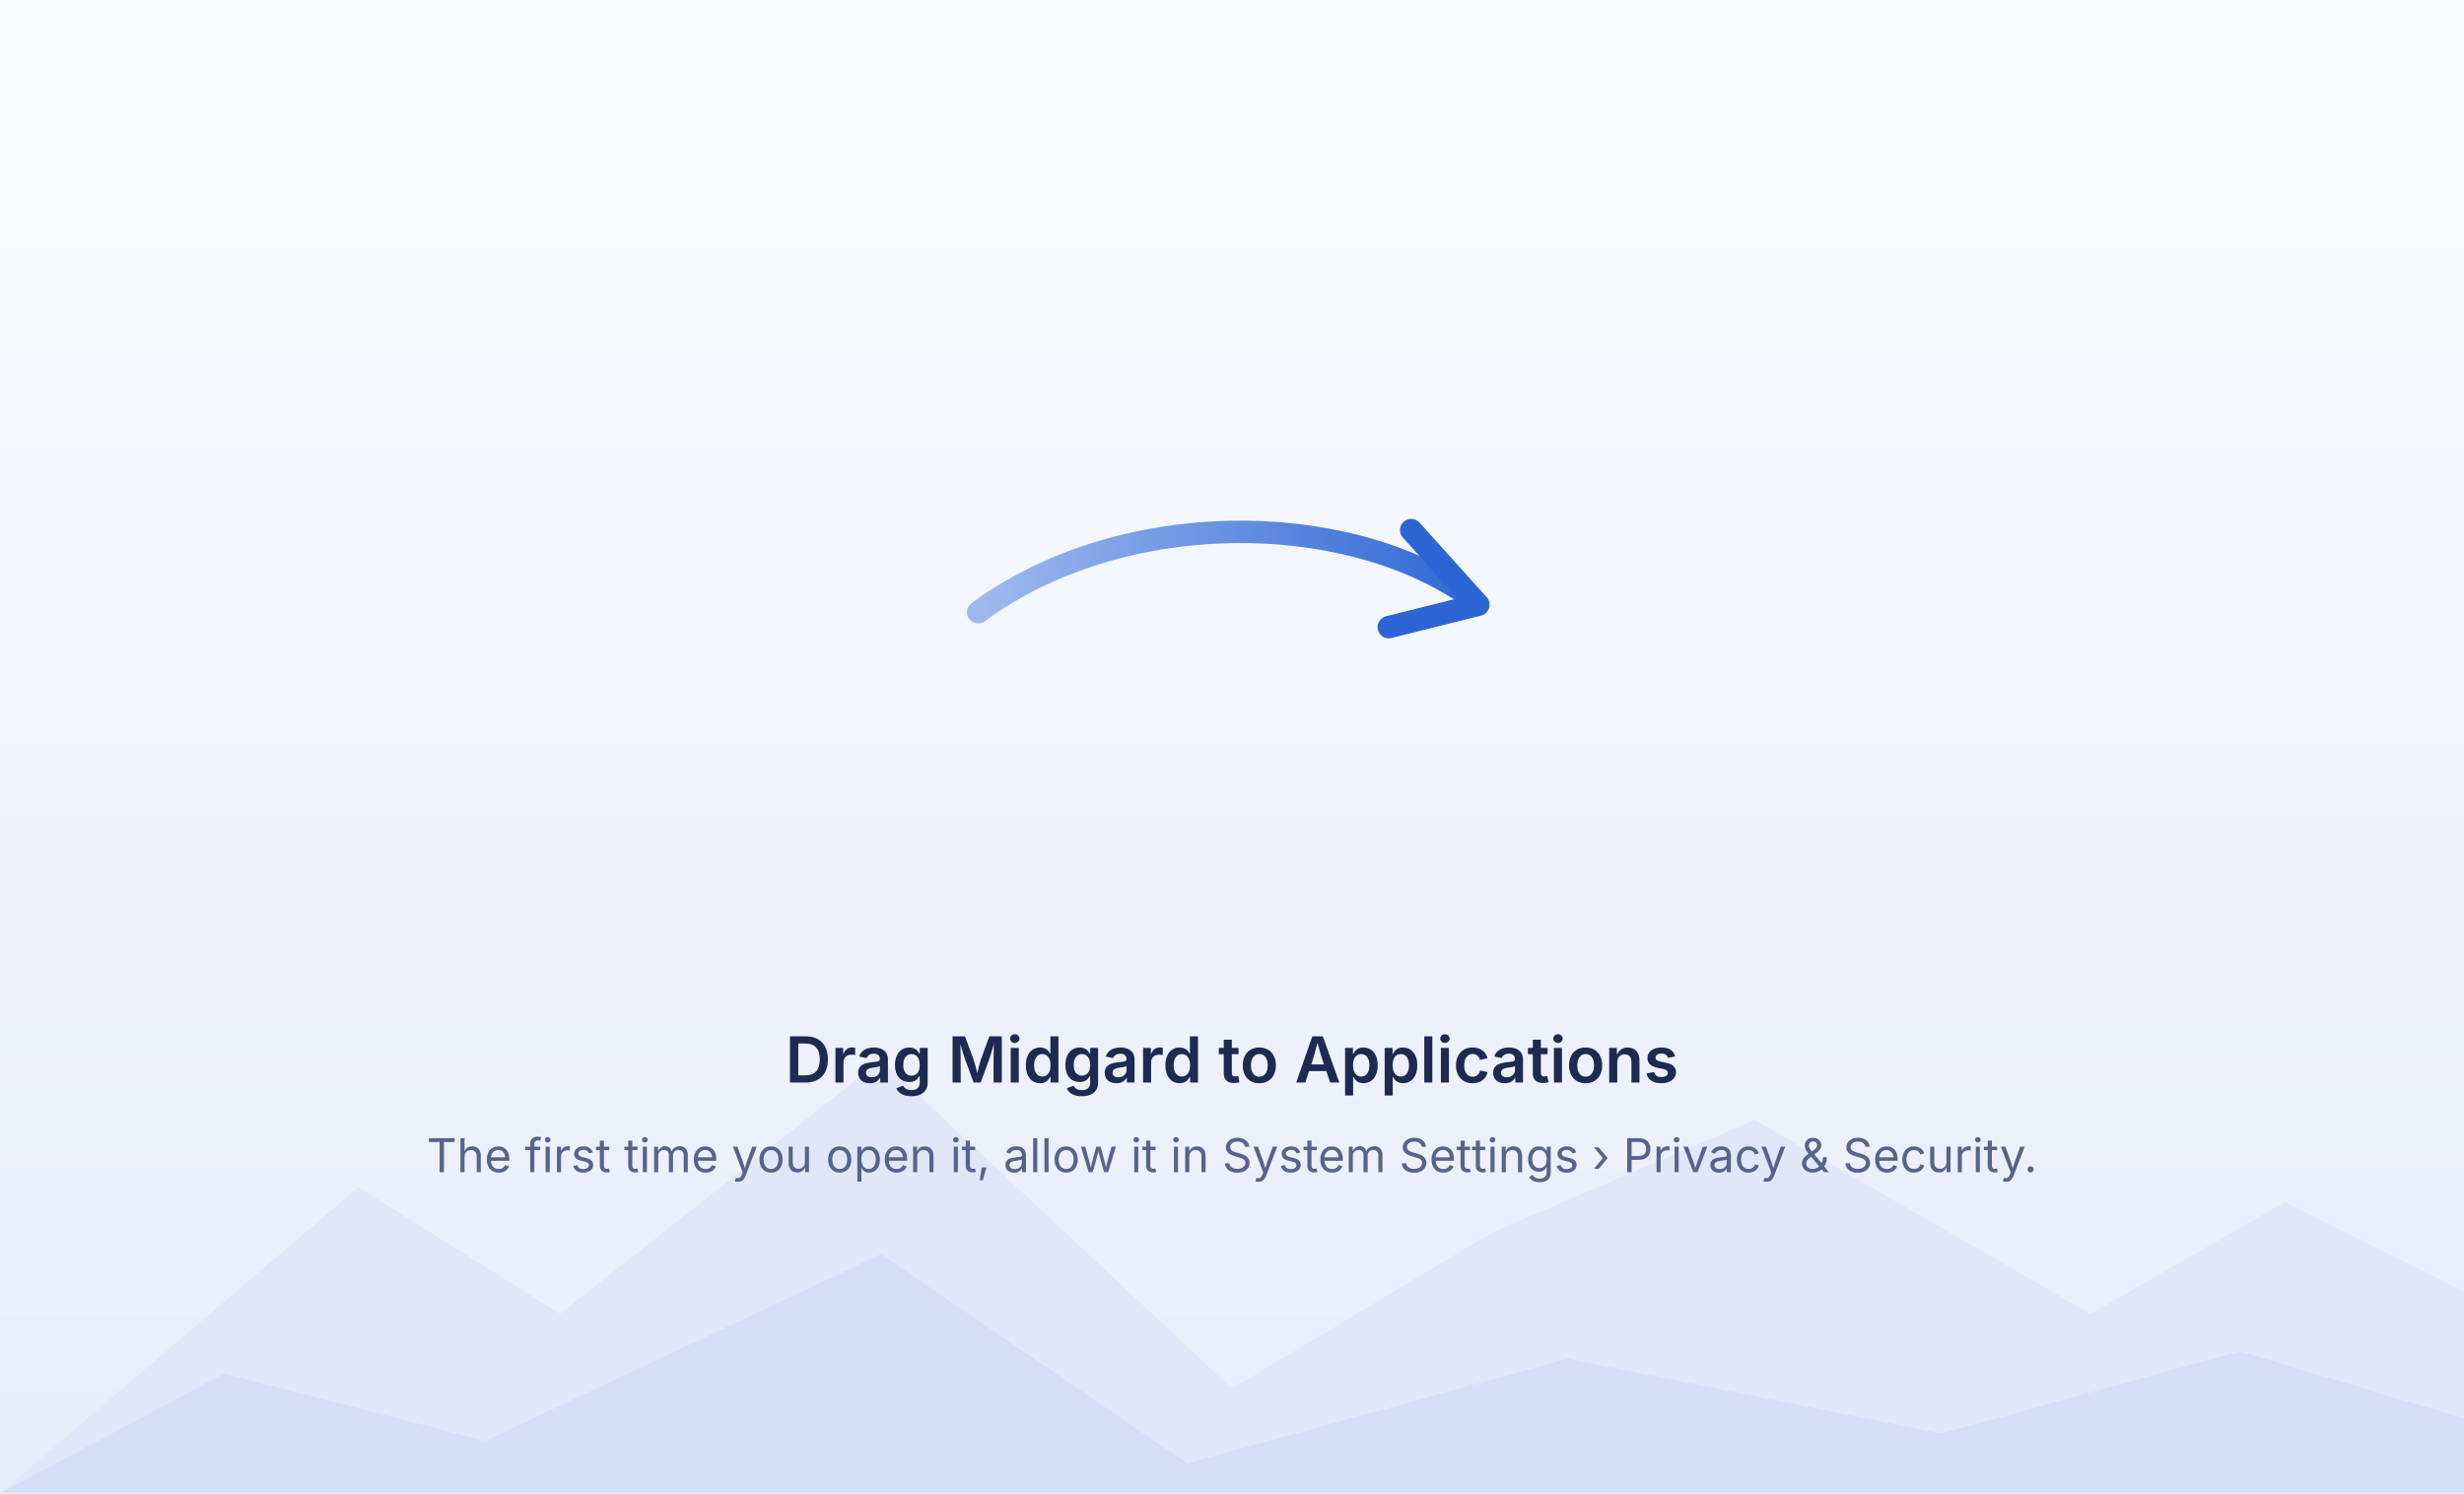
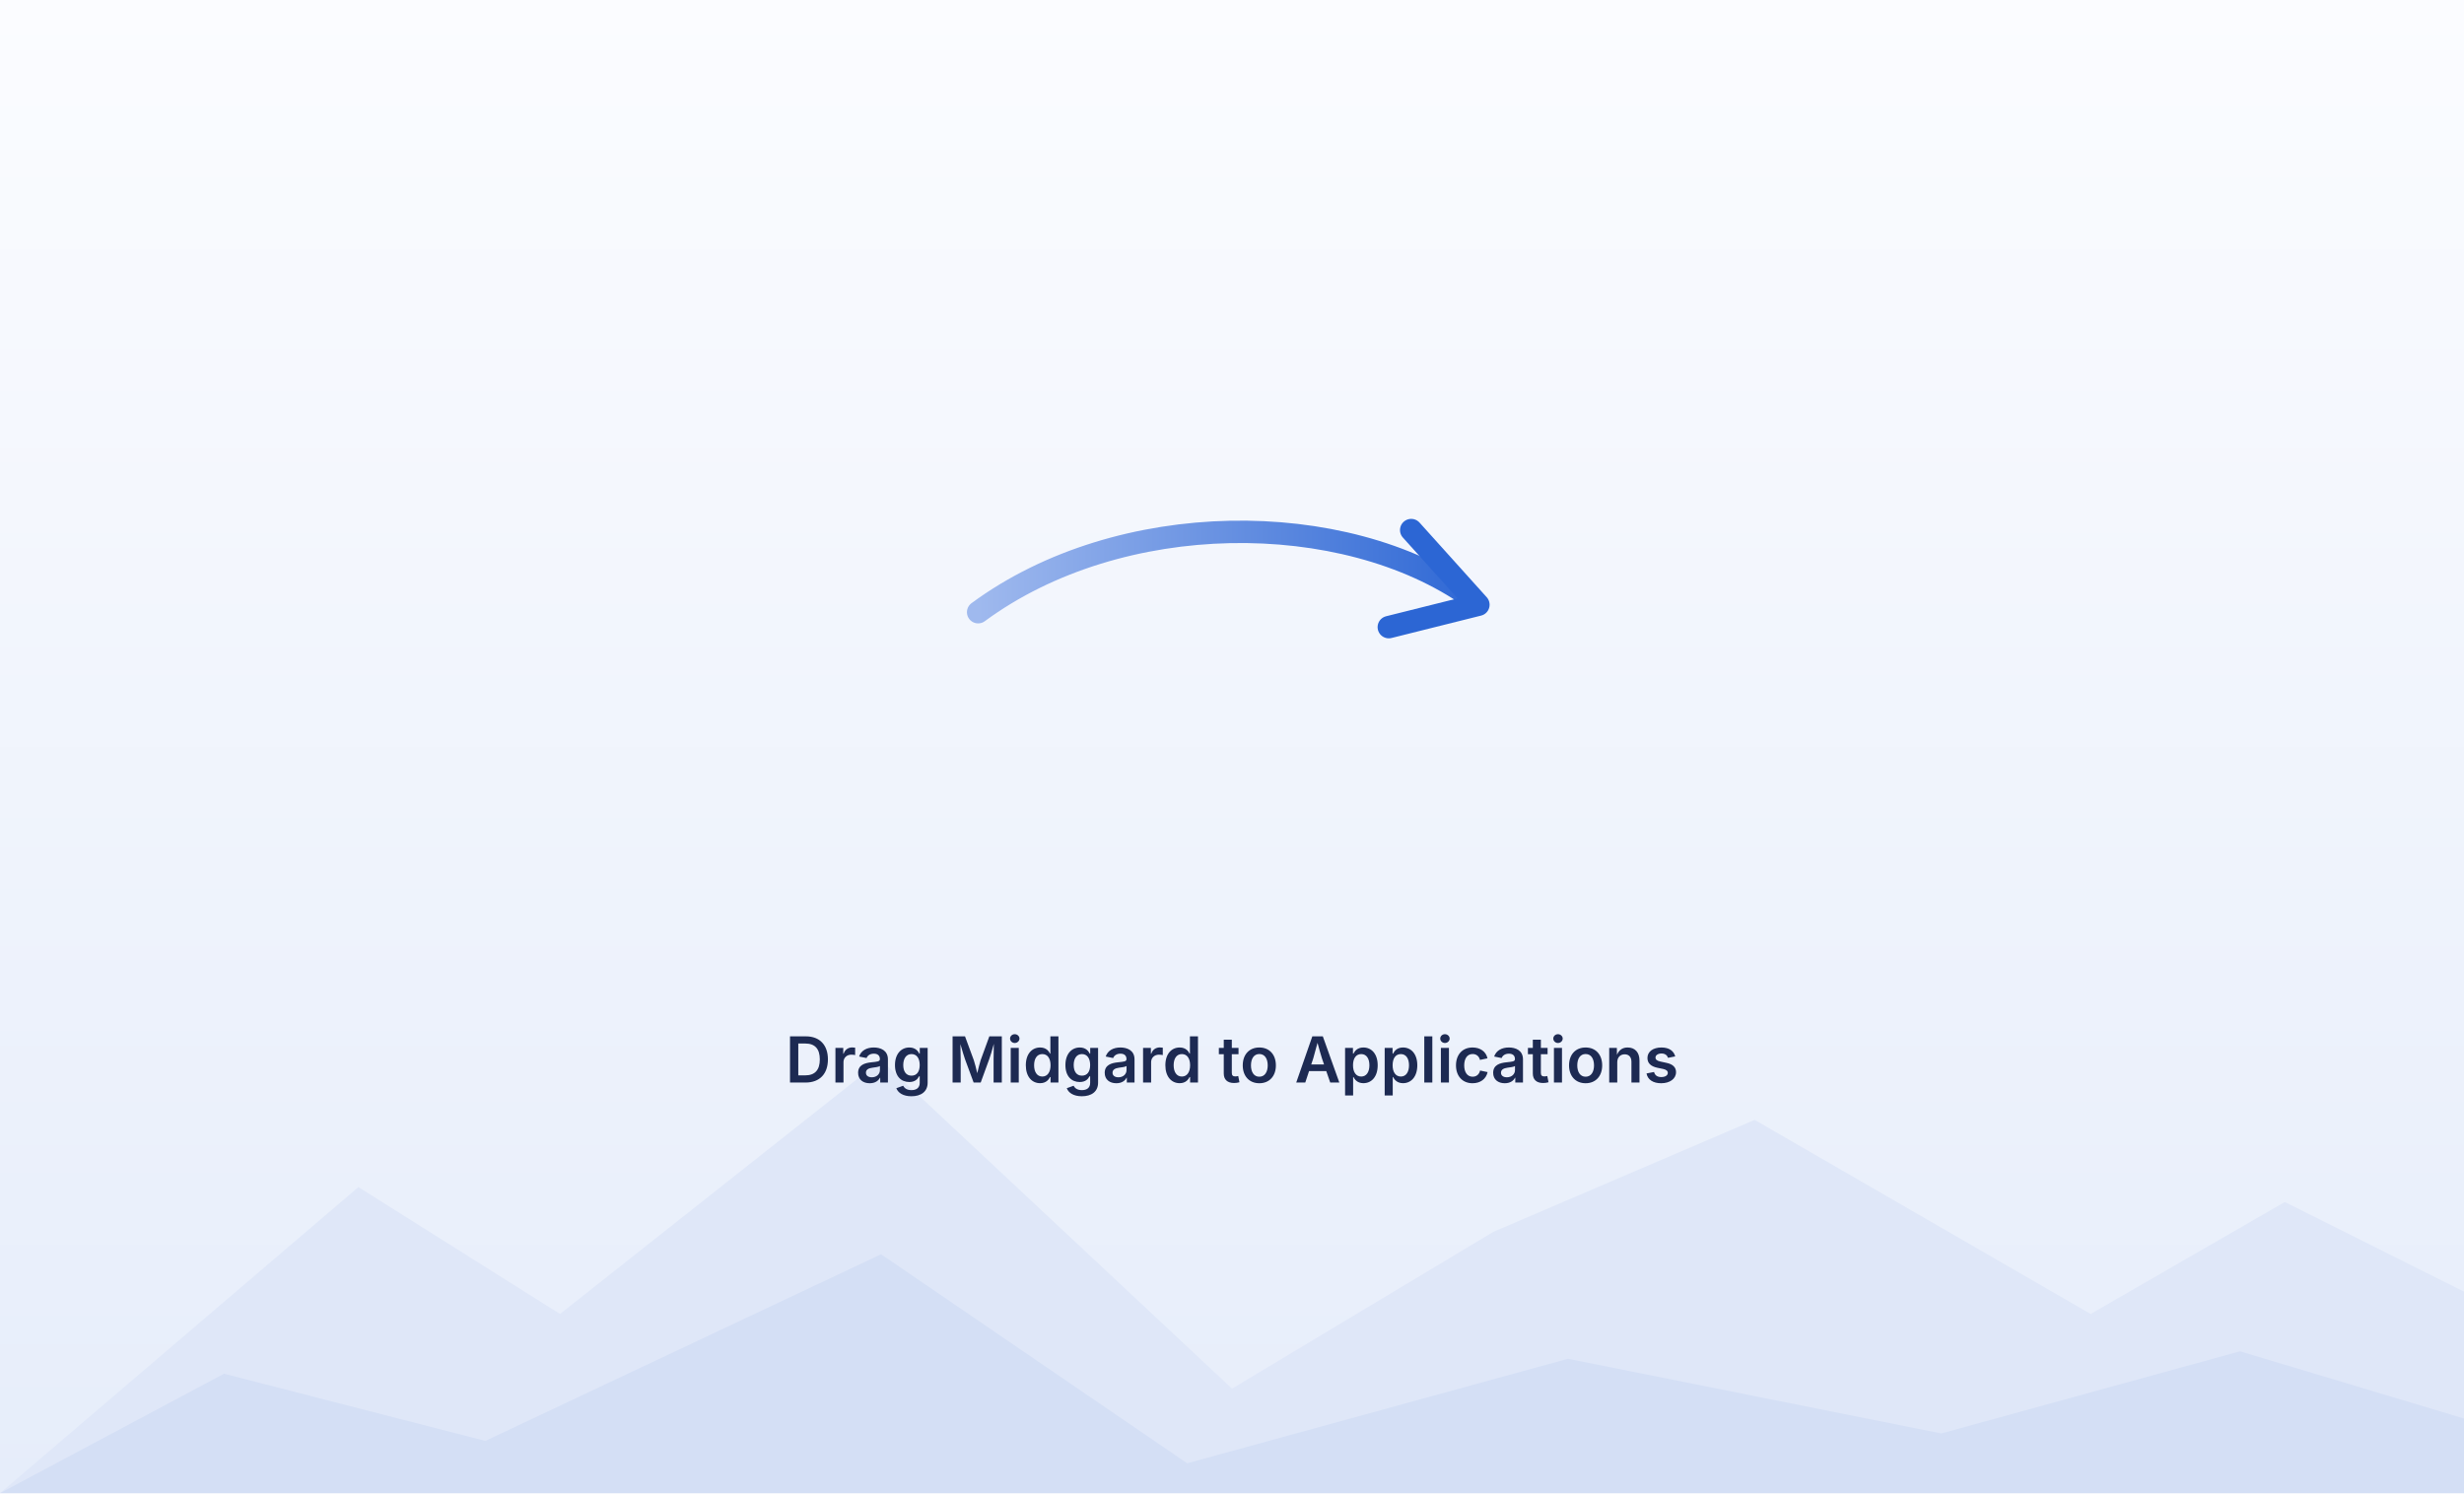
<svg xmlns="http://www.w3.org/2000/svg" viewBox="0 0 660 400" width="660" height="400">
  <defs>
    <linearGradient id="sky" x1="0" y1="0" x2="0" y2="400" gradientUnits="userSpaceOnUse">
      <stop offset="0" stop-color="#fbfcff" />
      <stop offset="1" stop-color="#e6edfa" />
    </linearGradient>
    <linearGradient id="arrow" x1="262" y1="0" x2="398" y2="0" gradientUnits="userSpaceOnUse">
      <stop offset="0" stop-color="#9fb9ee" />
      <stop offset="1" stop-color="#2c66d4" />
    </linearGradient>
  </defs>
  <rect width="660" height="400" fill="url(#sky)" />
  <path d="M0 400 L96 318 L150 352 L236 284 L330 372 L400 330 L470 300 L560 352 L612 322 L660 346 L660 400 Z" fill="#dfe7f8" />
  <path d="M0 400 L60 368 L130 386 L236 336 L318 392 L420 364 L520 384 L600 362 L660 380 L660 400 Z" fill="#d4dff5" />
  <path d="M262 164 C 300 136, 360 136, 394 160" fill="none" stroke="url(#arrow)" stroke-width="6" stroke-linecap="round" />
  <path d="M378 142 L396 162 L372 168" fill="none" stroke="#2c66d4" stroke-width="6" stroke-linecap="round" stroke-linejoin="round" />
  <g font-family="-apple-system, BlinkMacSystemFont, 'SF Pro Text', 'Helvetica Neue', sans-serif" text-anchor="middle">
    <text x="330" y="290" font-size="17" font-weight="600" fill="#1d2a52">Drag Midgard to Applications</text>
-     <text x="330" y="314" font-size="12.5" fill="#56648a">The first time you open it, allow it in System Settings › Privacy &amp; Security.</text>
  </g>
</svg>
